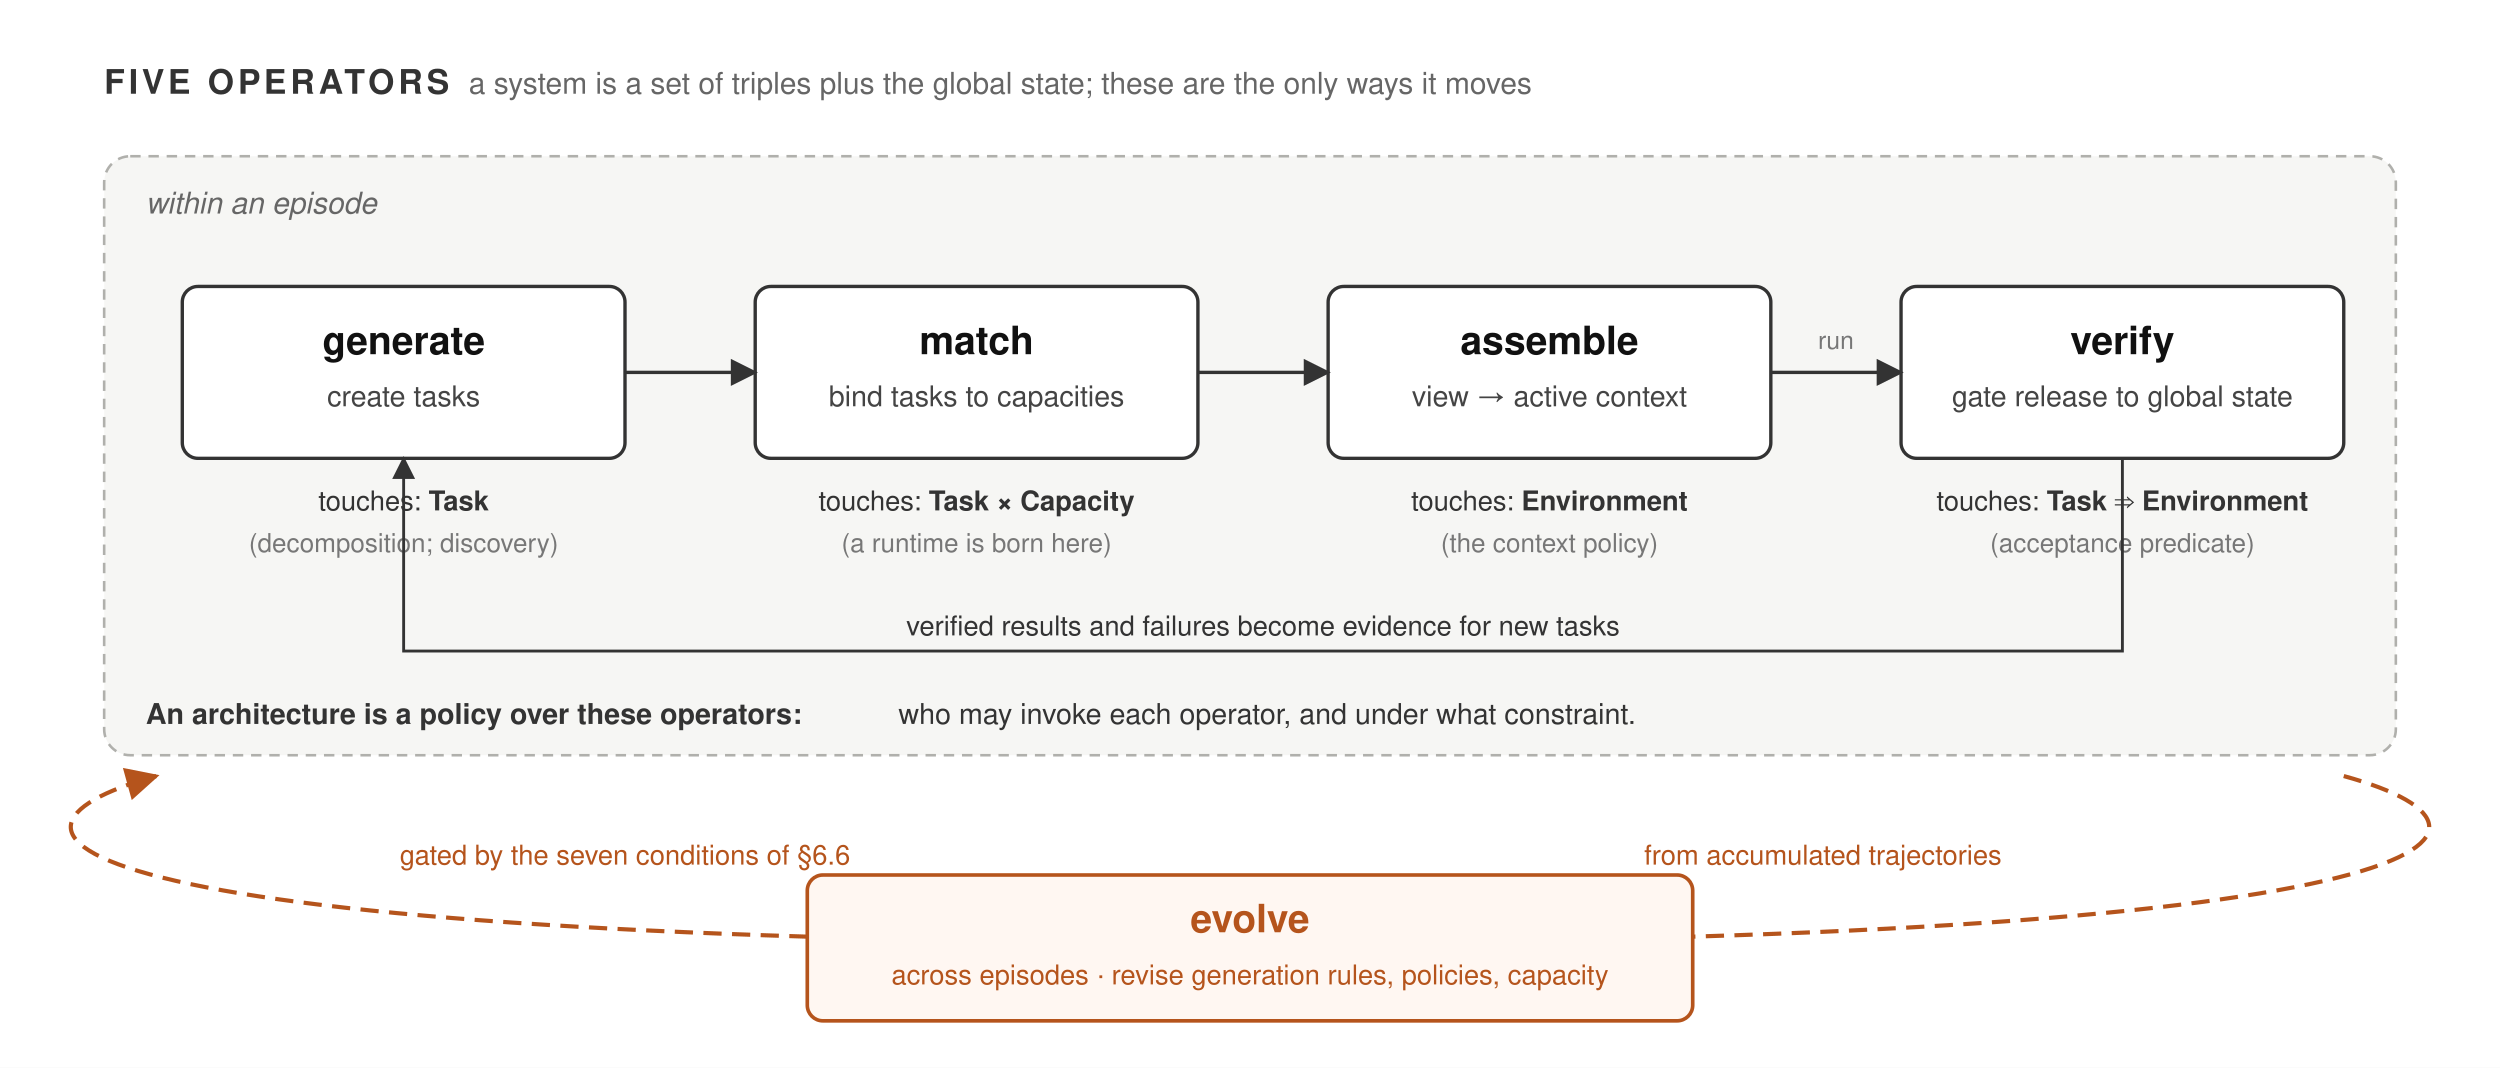
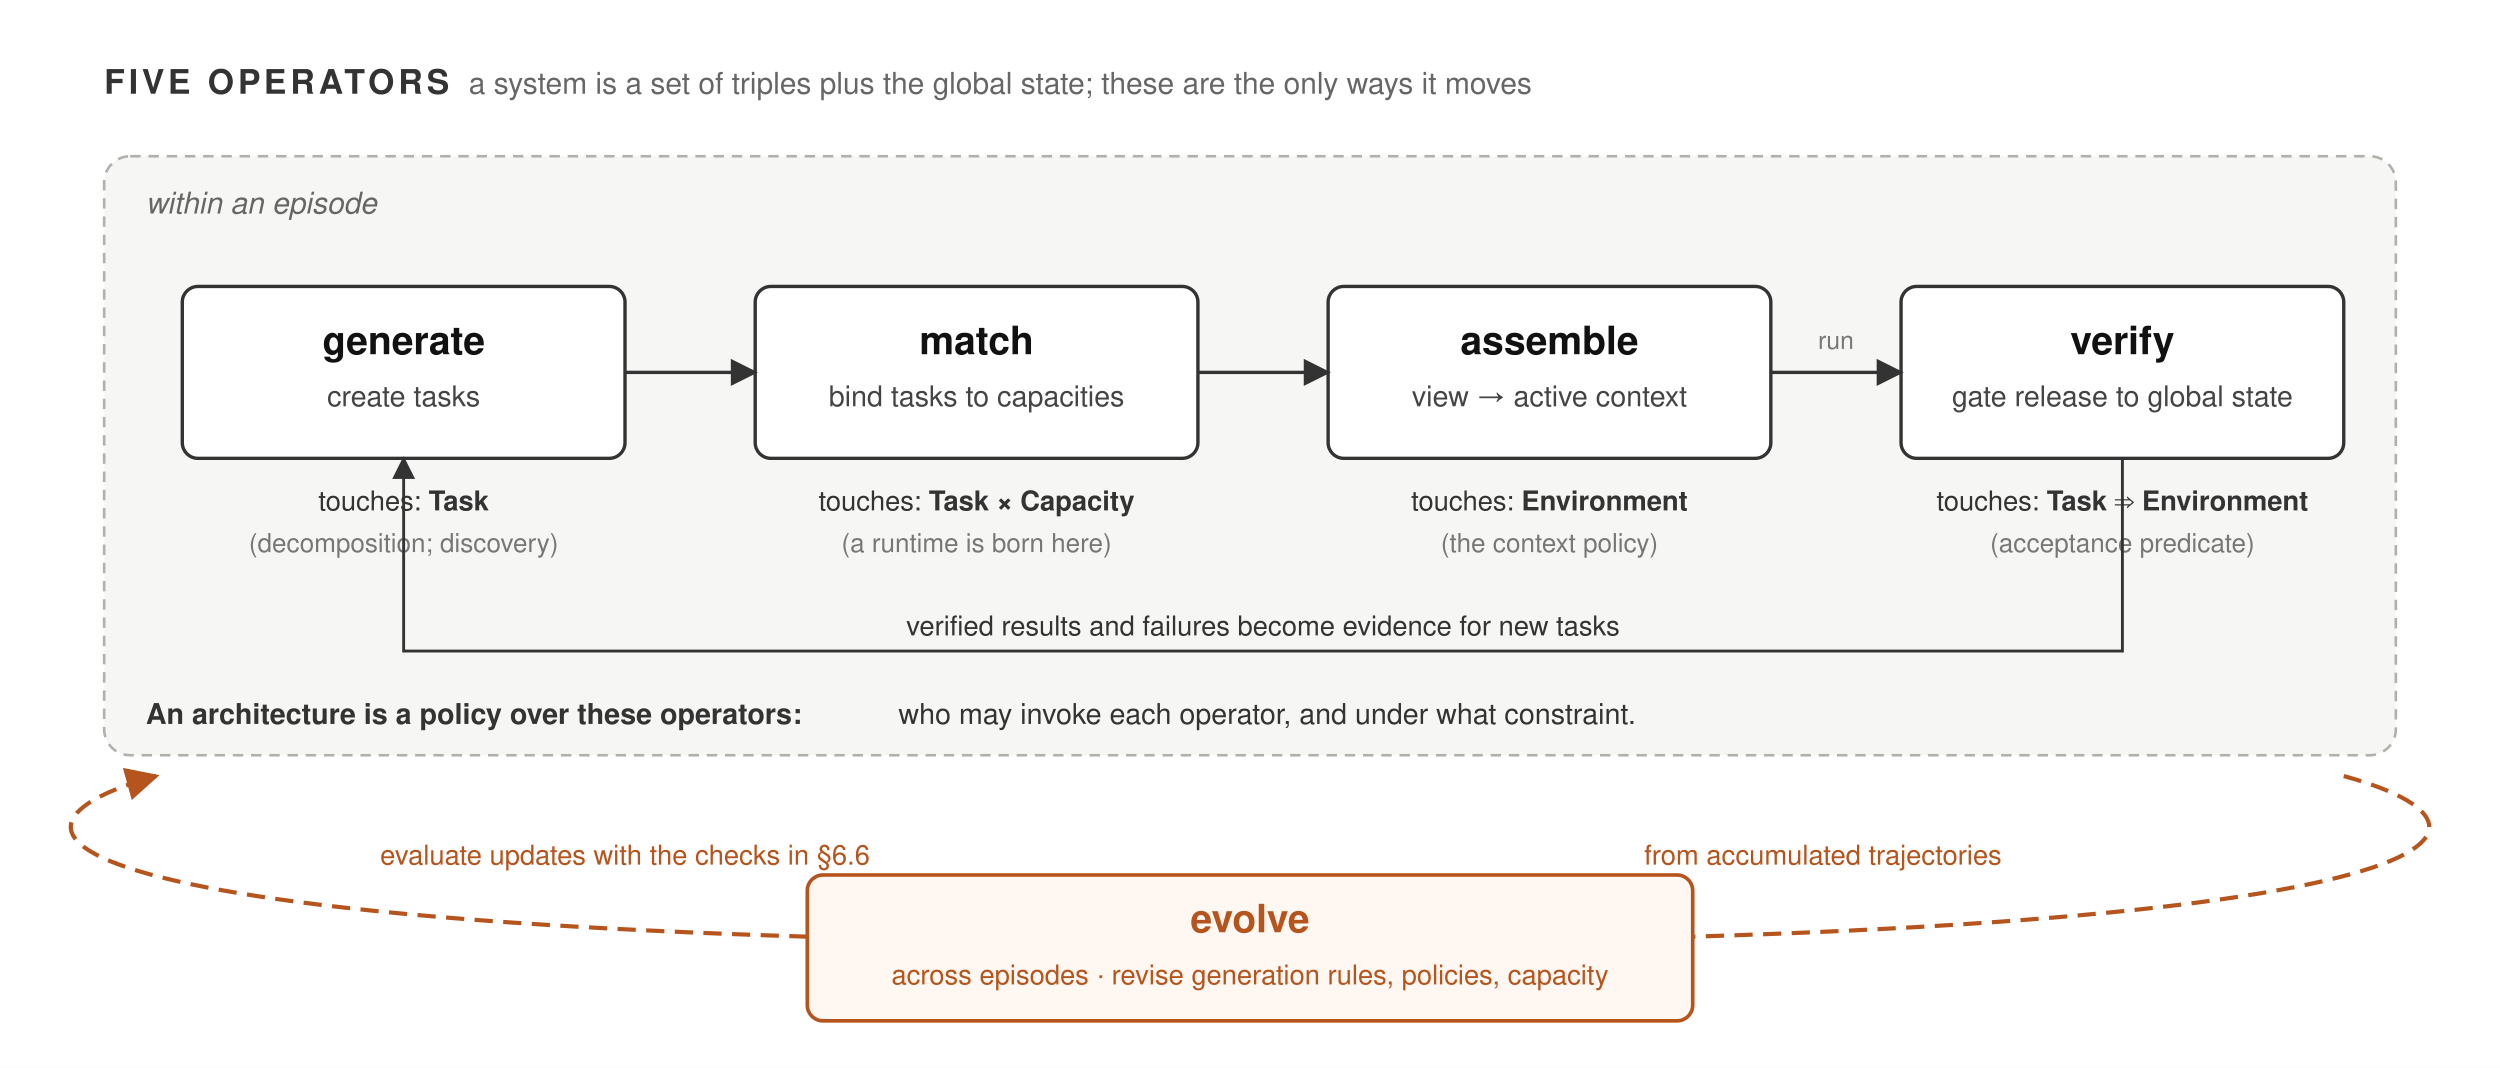
<svg xmlns="http://www.w3.org/2000/svg" width="960" height="410" viewBox="0 0 960 410" font-family="Helvetica, Arial, sans-serif">
  <defs>
    <marker id="arr" viewBox="0 0 10 10" refX="9" refY="5" markerWidth="8" markerHeight="8" orient="auto-start-reverse">
      <path d="M0,0 L10,5 L0,10 z" fill="#333" />
    </marker>
    <marker id="arrd" viewBox="0 0 10 10" refX="9" refY="5" markerWidth="8" markerHeight="8" orient="auto-start-reverse">
      <path d="M0,0 L10,5 L0,10 z" fill="#b5541c" />
    </marker>
  </defs>
  <rect width="960" height="410" fill="#ffffff" />
  <rect x="40" y="60" width="880" height="230" rx="10" fill="#f6f6f4" stroke="#b0b0ac" stroke-width="1" stroke-dasharray="4,3" />
  <text x="56" y="82" font-size="11.5" fill="#666" font-style="italic">within an episode</text>
  <rect x="70" y="110" width="170" height="66" rx="6" fill="#ffffff" stroke="#333" stroke-width="1.3" />
  <text x="155" y="136" font-size="15" font-weight="bold" fill="#111" text-anchor="middle">generate</text>
  <text x="155" y="156" font-size="11" fill="#444" text-anchor="middle">create tasks</text>
  <text x="155" y="196" font-size="10.5" fill="#333" text-anchor="middle">touches: <tspan font-weight="bold">Task</tspan>
  </text>
  <text x="155" y="212" font-size="10" fill="#777" text-anchor="middle">(decomposition; discovery)</text>
  <rect x="290" y="110" width="170" height="66" rx="6" fill="#ffffff" stroke="#333" stroke-width="1.3" />
  <text x="375" y="136" font-size="15" font-weight="bold" fill="#111" text-anchor="middle">match</text>
  <text x="375" y="156" font-size="11" fill="#444" text-anchor="middle">bind tasks to capacities</text>
  <text x="375" y="196" font-size="10.5" fill="#333" text-anchor="middle">touches: <tspan font-weight="bold">Task × Capacity</tspan>
  </text>
  <text x="375" y="212" font-size="10" fill="#777" text-anchor="middle">(a runtime is born here)</text>
  <rect x="510" y="110" width="170" height="66" rx="6" fill="#ffffff" stroke="#333" stroke-width="1.3" />
  <text x="595" y="136" font-size="15" font-weight="bold" fill="#111" text-anchor="middle">assemble</text>
  <text x="595" y="156" font-size="11" fill="#444" text-anchor="middle">view → active context</text>
  <text x="595" y="196" font-size="10.5" fill="#333" text-anchor="middle">touches: <tspan font-weight="bold">Environment</tspan>
  </text>
  <text x="595" y="212" font-size="10" fill="#777" text-anchor="middle">(the context policy)</text>
  <rect x="730" y="110" width="170" height="66" rx="6" fill="#ffffff" stroke="#333" stroke-width="1.3" />
  <text x="815" y="136" font-size="15" font-weight="bold" fill="#111" text-anchor="middle">verify</text>
  <text x="815" y="156" font-size="11" fill="#444" text-anchor="middle">gate release to global state</text>
  <text x="815" y="196" font-size="10.5" fill="#333" text-anchor="middle">touches: <tspan font-weight="bold">Task ⇒ Environment</tspan>
  </text>
  <text x="815" y="212" font-size="10" fill="#777" text-anchor="middle">(acceptance predicate)</text>
  <path d="M240,143 L290,143" stroke="#333" stroke-width="1.3" marker-end="url(#arr)" />
  <path d="M460,143 L510,143" stroke="#333" stroke-width="1.3" marker-end="url(#arr)" />
  <path d="M680,143 L730,143" stroke="#333" stroke-width="1.3" marker-end="url(#arr)" />
  <text x="705" y="134" font-size="9.5" fill="#777" text-anchor="middle">run</text>
  <path d="M815,176 L815,250 L155,250 L155,176" stroke="#333" stroke-width="1.1" fill="none" marker-end="url(#arr)" />
  <text x="485" y="244" font-size="10.5" fill="#333" text-anchor="middle">verified results and failures become evidence for new tasks</text>
  <text x="56" y="278" font-size="11" fill="#333" font-weight="bold">An architecture is a policy over these operators:</text>
  <text x="345" y="278" font-size="11" fill="#333">who may invoke each operator, and under what constraint.</text>
  <path d="M900,298 C980,320 940,362 480,362 C20,362 -20,320 60,298" stroke="#b5541c" stroke-width="1.6" fill="none" stroke-dasharray="7,4" marker-end="url(#arrd)" />
  <rect x="310" y="336" width="340" height="56" rx="6" fill="#fff7f2" stroke="#b5541c" stroke-width="1.4" />
  <text x="480" y="358" font-size="15" font-weight="bold" fill="#b5541c" text-anchor="middle">evolve</text>
  <text x="480" y="378" font-size="10.5" fill="#b5541c" text-anchor="middle">across episodes · revise generation rules, policies, capacity</text>
  <text x="700" y="332" font-size="10.5" fill="#b5541c" text-anchor="middle">from accumulated trajectories</text>
-   <text x="240" y="332" font-size="10.5" fill="#b5541c" text-anchor="middle">gated by the seven conditions of §6.6</text>
+   <text x="240" y="332" font-size="10.5" fill="#b5541c" text-anchor="middle">evaluate updates with the checks in §6.6</text>
  <text x="40" y="36" font-size="13" font-weight="bold" fill="#333" letter-spacing="1.5">FIVE OPERATORS</text>
  <text x="180" y="36" font-size="11.5" fill="#666">a system is a set of triples plus the global state; these are the only ways it moves</text>
</svg>
